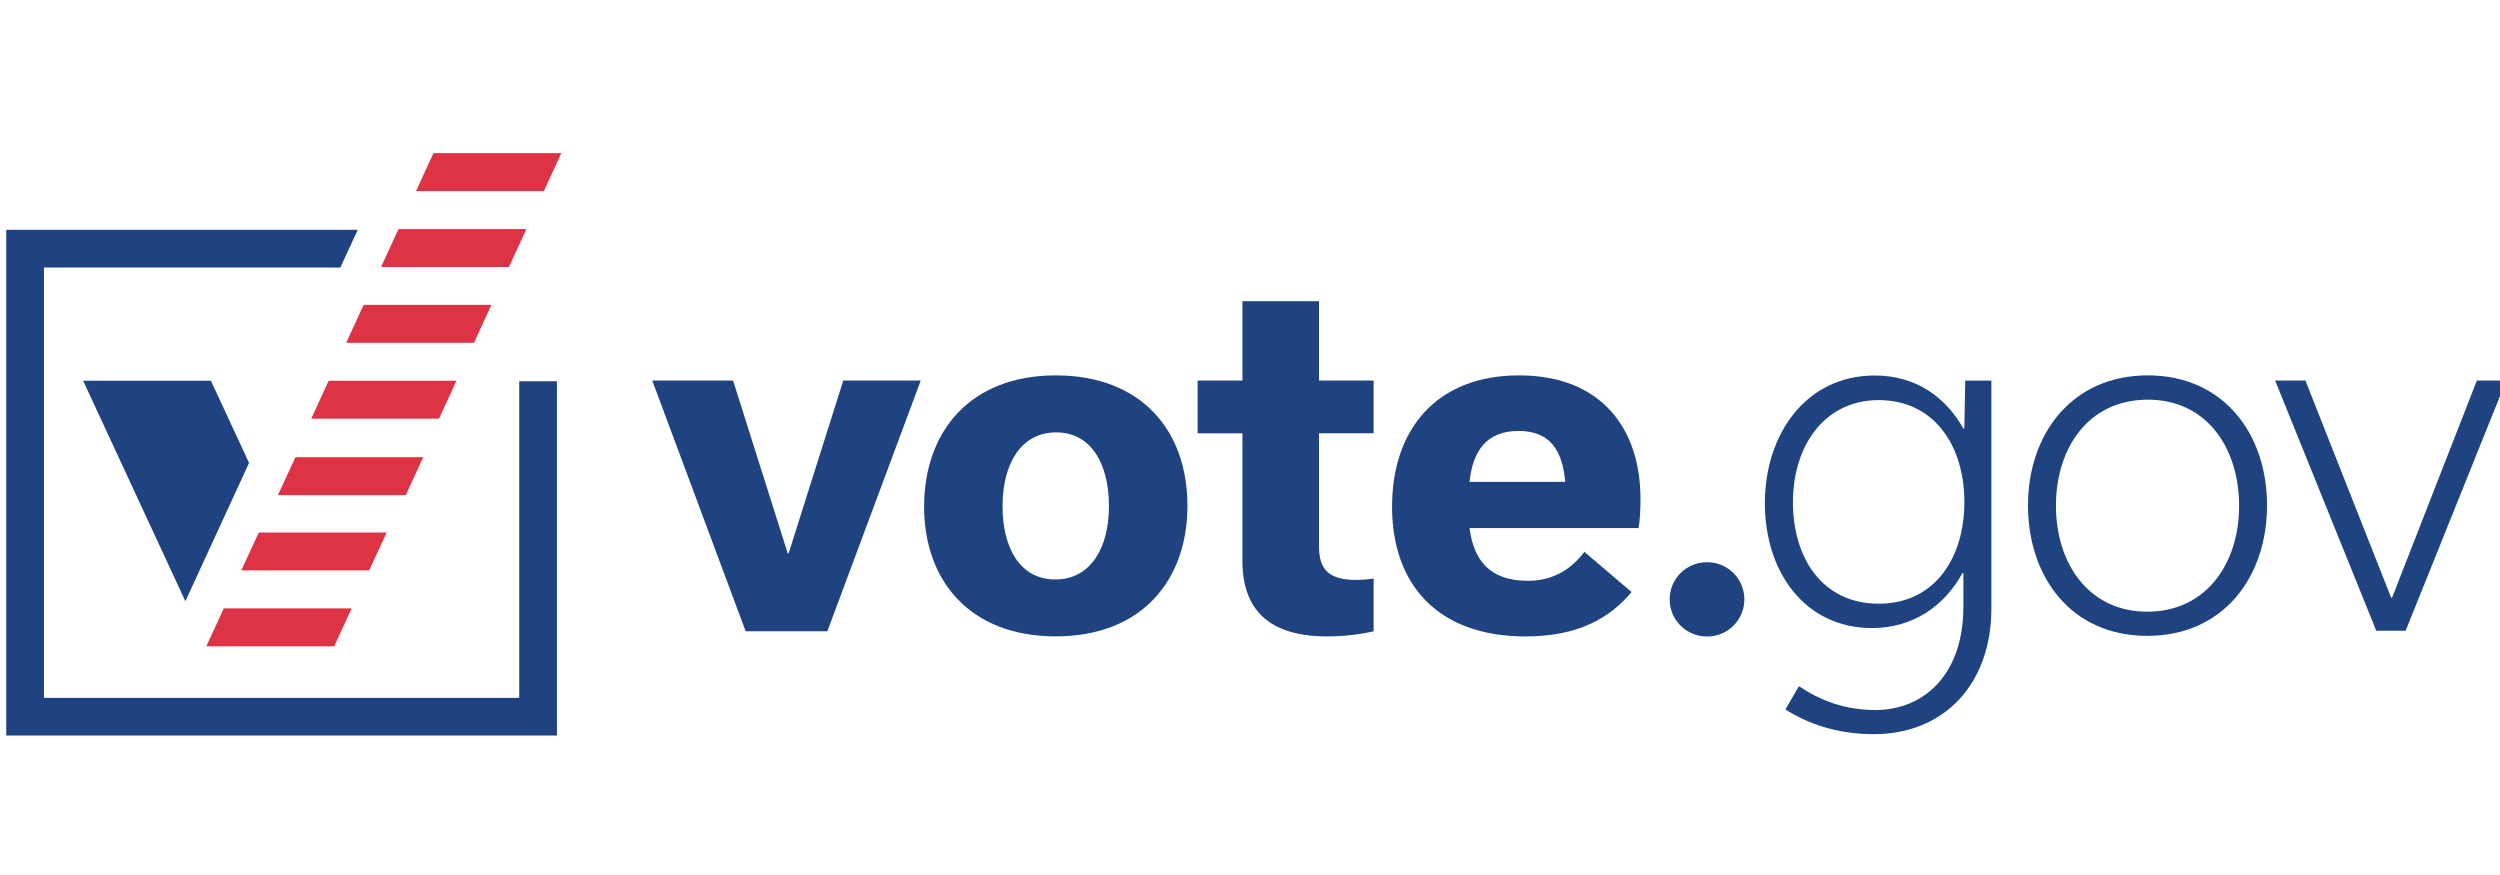
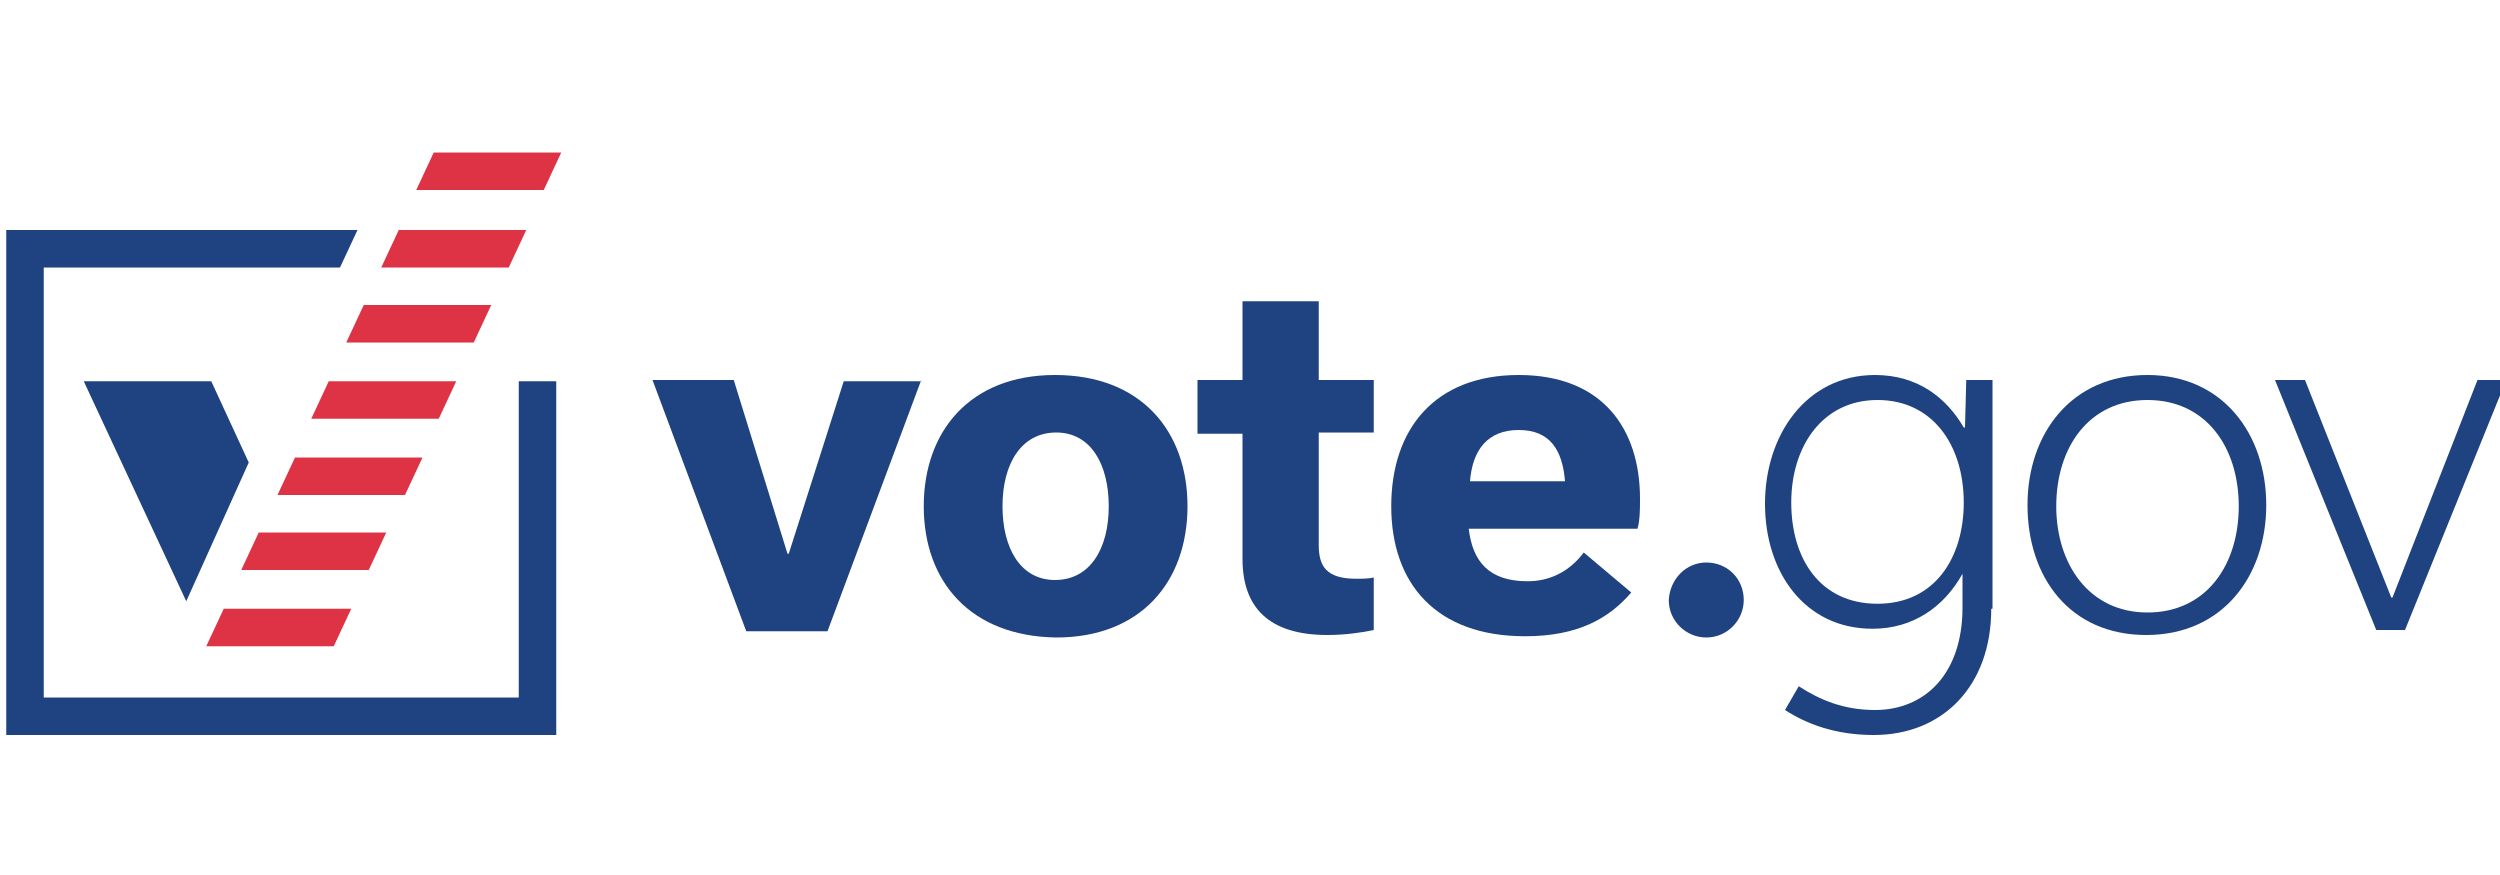
<svg xmlns="http://www.w3.org/2000/svg" aria-labelledby="vote-logo" role="img" width="200" height="70" viewBox="0 0 200 70" fill="none">
-   <path d="M136.543 44.978H136.578C138.22 44.978 139.549 46.307 139.549 47.949C139.549 49.59 138.22 50.919 136.578 50.919H136.543C134.902 50.919 133.573 49.59 133.573 47.949C133.573 46.307 134.902 44.978 136.543 44.978Z" fill="#1F4280" />
-   <path d="M95.808 30.443H99.393V24.094H105.52V30.443H109.891V34.662H105.52V43.664C105.52 45.381 106.119 46.393 108.471 46.393C108.919 46.393 109.478 46.353 109.891 46.282V50.502C108.959 50.723 107.575 50.914 106.19 50.914C101.482 50.914 99.393 48.749 99.393 44.862V34.667H95.808V30.448V30.443Z" fill="#1F4280" />
-   <path d="M73.66 30.443L66.188 50.502H59.653L52.181 30.443H58.646L63.016 44.263H63.092L67.462 30.443H73.665H73.66Z" fill="#1F4280" />
-   <path d="M73.929 40.527C73.929 34.551 77.59 30.03 84.462 30.03C91.335 30.03 94.995 34.476 94.995 40.452C94.995 46.428 91.335 50.909 84.462 50.909C77.59 50.909 73.929 46.464 73.929 40.522V40.527ZM80.203 40.492C80.203 43.815 81.588 46.358 84.422 46.358C87.257 46.358 88.717 43.82 88.717 40.492C88.717 37.164 87.332 34.591 84.498 34.591C81.663 34.591 80.203 37.134 80.203 40.492Z" fill="#1F4280" />
-   <path d="M130.527 47.365C128.735 49.495 126.192 50.914 122.048 50.914C114.949 50.914 111.365 46.695 111.365 40.527C111.365 34.36 114.914 30.03 121.525 30.03C128.136 30.03 131.237 34.325 131.237 39.893C131.237 40.714 131.202 41.61 131.086 42.244H117.562C117.9 44.822 119.169 46.464 122.23 46.464C123.947 46.464 125.517 45.789 126.751 44.148L130.522 47.36L130.527 47.365ZM125.22 38.549C124.994 36.046 124.027 34.476 121.485 34.476C118.942 34.476 117.824 36.046 117.562 38.549H125.22Z" fill="#1F4280" />
-   <path d="M159.31 48.669C159.31 54.821 155.434 58.733 149.915 58.733C146.859 58.733 144.548 57.837 142.831 56.76L143.914 54.897C145.59 56.015 147.529 56.8 150.026 56.8C153.978 56.8 157.07 53.895 157.07 48.563V45.844H156.994C155.539 48.528 152.966 50.245 149.764 50.245C144.397 50.245 141.19 45.769 141.19 40.255C141.19 34.742 144.468 30.04 149.986 30.04C153.339 30.04 155.69 31.827 157.07 34.289H157.145L157.221 30.448H159.31V48.674V48.669ZM157.15 40.17C157.15 35.548 154.653 32.008 150.293 32.008C145.933 32.008 143.435 35.699 143.435 40.17C143.435 44.641 145.782 48.296 150.293 48.296C154.804 48.296 157.15 44.606 157.15 40.17Z" fill="#1F4280" />
-   <path d="M162.241 40.432C162.241 34.692 165.78 30.03 171.822 30.03C177.864 30.03 181.363 34.687 181.363 40.432C181.363 46.176 177.859 50.869 171.782 50.869C165.705 50.869 162.241 46.172 162.241 40.432ZM164.476 40.472C164.476 45.059 167.084 48.936 171.782 48.936C176.479 48.936 179.128 45.094 179.128 40.472C179.128 35.85 176.555 31.973 171.822 31.973C167.089 31.973 164.476 35.815 164.476 40.472Z" fill="#1F4280" />
-   <path d="M200.5 30.443L192.449 50.461H190.103L182.012 30.443H184.434L191.291 47.813H191.367L198.149 30.443H200.495H200.5Z" fill="#1F4280" />
-   <path d="M44.553 58.843H0.5V18.386H28.62L27.23 21.401H3.515V55.828H41.538V30.502H44.553V58.843Z" fill="#1F4280" />
-   <path d="M44.908 12.25H34.678L33.281 15.286H43.51L44.908 12.25Z" fill="#DE3245" />
-   <path d="M27.694 27.424H37.916L39.314 24.388H29.092L27.694 27.424Z" fill="#DE3245" />
-   <path d="M30.484 21.359H40.713L42.111 18.323H31.881L30.484 21.359Z" fill="#DE3245" />
-   <path d="M24.897 33.496H35.12L36.517 30.46H26.295L24.897 33.496Z" fill="#DE3245" />
-   <path d="M22.23 39.611H32.46L33.857 36.575H23.635L22.23 39.611Z" fill="#DE3245" />
-   <path d="M19.303 45.634H29.532L30.93 42.605H20.701L19.303 45.634Z" fill="#DE3245" />
-   <path d="M16.506 51.707H26.735L28.133 48.67H17.903L16.506 51.707Z" fill="#DE3245" />
-   <path d="M16.873 30.46H6.651L14.83 48.096L19.924 37.036L16.873 30.46Z" fill="#1F4280" />
+   <path fill="#1F4280" d="M136.5,45L136.5,45c1.7,0,3,1.3,3,3c0,1.6-1.3,3-3,3h0c-1.6,0-3-1.3-3-3C133.6,46.3,134.9,45,136.5,45z" />
+   <path fill="#1F4280" d="M95.8,30.4h3.6v-6.3h6.1v6.3h4.4v4.2h-4.4v9c0,1.7,0.6,2.7,3,2.7c0.4,0,1,0,1.4-0.1v4.2  c-0.9,0.2-2.3,0.4-3.7,0.4c-4.7,0-6.8-2.2-6.8-6.1V34.7h-3.6V30.4L95.8,30.4z" />
+   <path fill="#1F4280" d="M73.7,30.4l-7.5,20.1h-6.5l-7.5-20.1h6.5L63,44.3h0.1l4.4-13.8H73.7L73.7,30.4z" />
+   <path fill="#1F4280" d="M73.9,40.5c0-6,3.7-10.5,10.5-10.5C91.3,30,95,34.5,95,40.5c0,6-3.7,10.5-10.5,10.5  C77.6,50.9,73.9,46.5,73.9,40.5L73.9,40.5z M80.2,40.5c0,3.3,1.4,5.9,4.2,5.9c2.8,0,4.3-2.5,4.3-5.9c0-3.3-1.4-5.9-4.2-5.9  C81.7,34.6,80.2,37.1,80.2,40.5z" />
+   <path fill="#1F4280" d="M130.5,47.4c-1.8,2.1-4.3,3.5-8.5,3.5c-7.1,0-10.7-4.2-10.7-10.4c0-6.2,3.5-10.5,10.2-10.5s9.7,4.3,9.7,9.9  c0,0.8,0,1.7-0.2,2.4h-13.5c0.3,2.6,1.6,4.2,4.7,4.2c1.7,0,3.3-0.7,4.5-2.3L130.5,47.4L130.5,47.4z M125.2,38.5  c-0.2-2.5-1.2-4.1-3.7-4.1c-2.5,0-3.7,1.6-3.9,4.1H125.2z" />
+   <path fill="#1F4280" d="M159.3,48.7c0,6.2-3.9,10.1-9.4,10.1c-3.1,0-5.4-0.9-7.1-2l1.1-1.9c1.7,1.1,3.6,1.9,6.1,1.9c4,0,7-2.9,7-8.2  v-2.7H157c-1.5,2.7-4,4.4-7.2,4.4c-5.4,0-8.6-4.5-8.6-10S144.5,30,150,30c3.4,0,5.7,1.8,7.1,4.2h0.1l0.1-3.8h2.1V48.7L159.3,48.7z   M157.1,40.2c0-4.6-2.5-8.2-6.9-8.2s-6.9,3.7-6.9,8.2c0,4.5,2.3,8.1,6.9,8.1S157.1,44.6,157.1,40.2z" />
+   <path fill="#1F4280" d="M162.2,40.4c0-5.7,3.5-10.4,9.6-10.4c6,0,9.5,4.7,9.5,10.4c0,5.7-3.5,10.4-9.6,10.4S162.2,46.2,162.2,40.4z   M164.5,40.5c0,4.6,2.6,8.5,7.3,8.5c4.7,0,7.3-3.8,7.3-8.5s-2.6-8.5-7.3-8.5C167.1,32,164.5,35.8,164.5,40.5z" />
+   <path fill="#1F4280" d="M200.5,30.4l-8.1,20h-2.3l-8.1-20h2.4l6.9,17.4h0.1l6.8-17.4H200.5L200.5,30.4z" />
+   <path fill="#1F4280" d="M44.6,58.8H0.5V18.4h28.1l-1.4,3H3.5v34.4h38V30.5h3V58.8z" />
+   <path fill="#DE3245" d="M44.9,12.2H34.7l-1.4,3h10.2L44.9,12.2z M27.7,27.4h10.2l1.4-3H29.1L27.7,27.4z M30.5,21.4h10.2l1.4-3H31.9  L30.5,21.4z M24.9,33.5h10.2l1.4-3H26.3L24.9,33.5z M22.2,39.6h10.2l1.4-3H23.6L22.2,39.6z M19.3,45.6h10.2l1.4-3H20.7L19.3,45.6z   M16.5,51.7h10.2l1.4-3H17.9L16.5,51.7z" />
+   <path fill="#1F4280" d="M16.9,30.5H6.7l8.2,17.6L19.9,37L16.9,30.5z" />
</svg>
